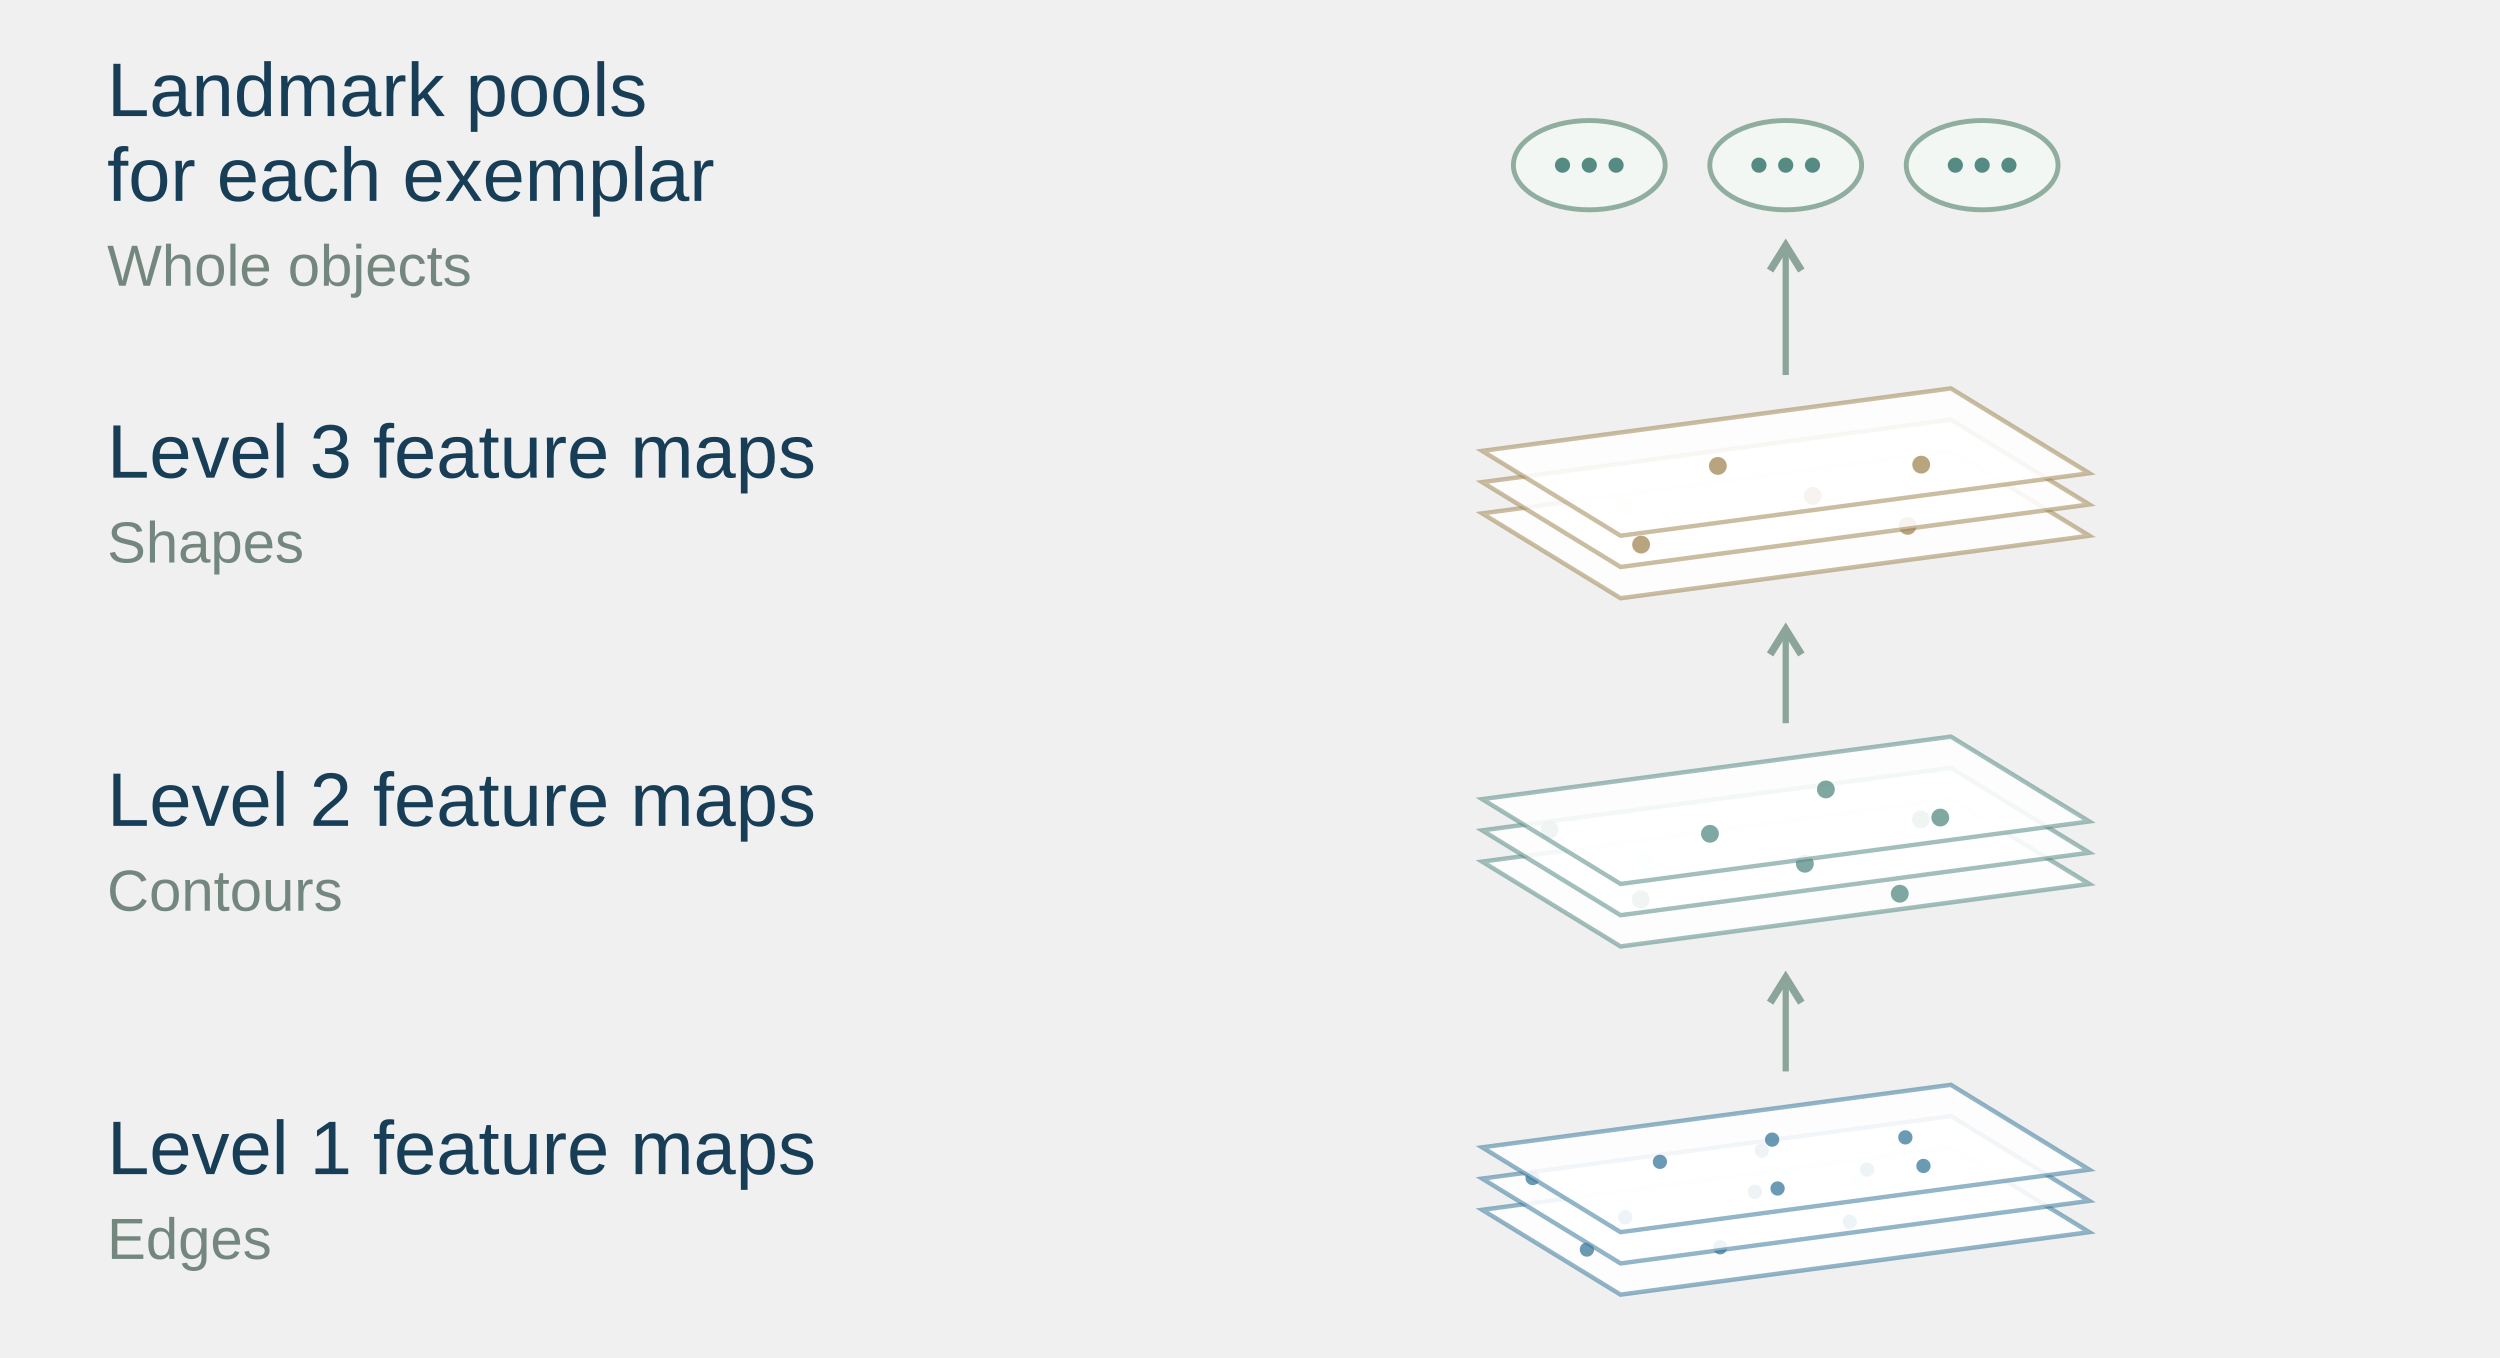
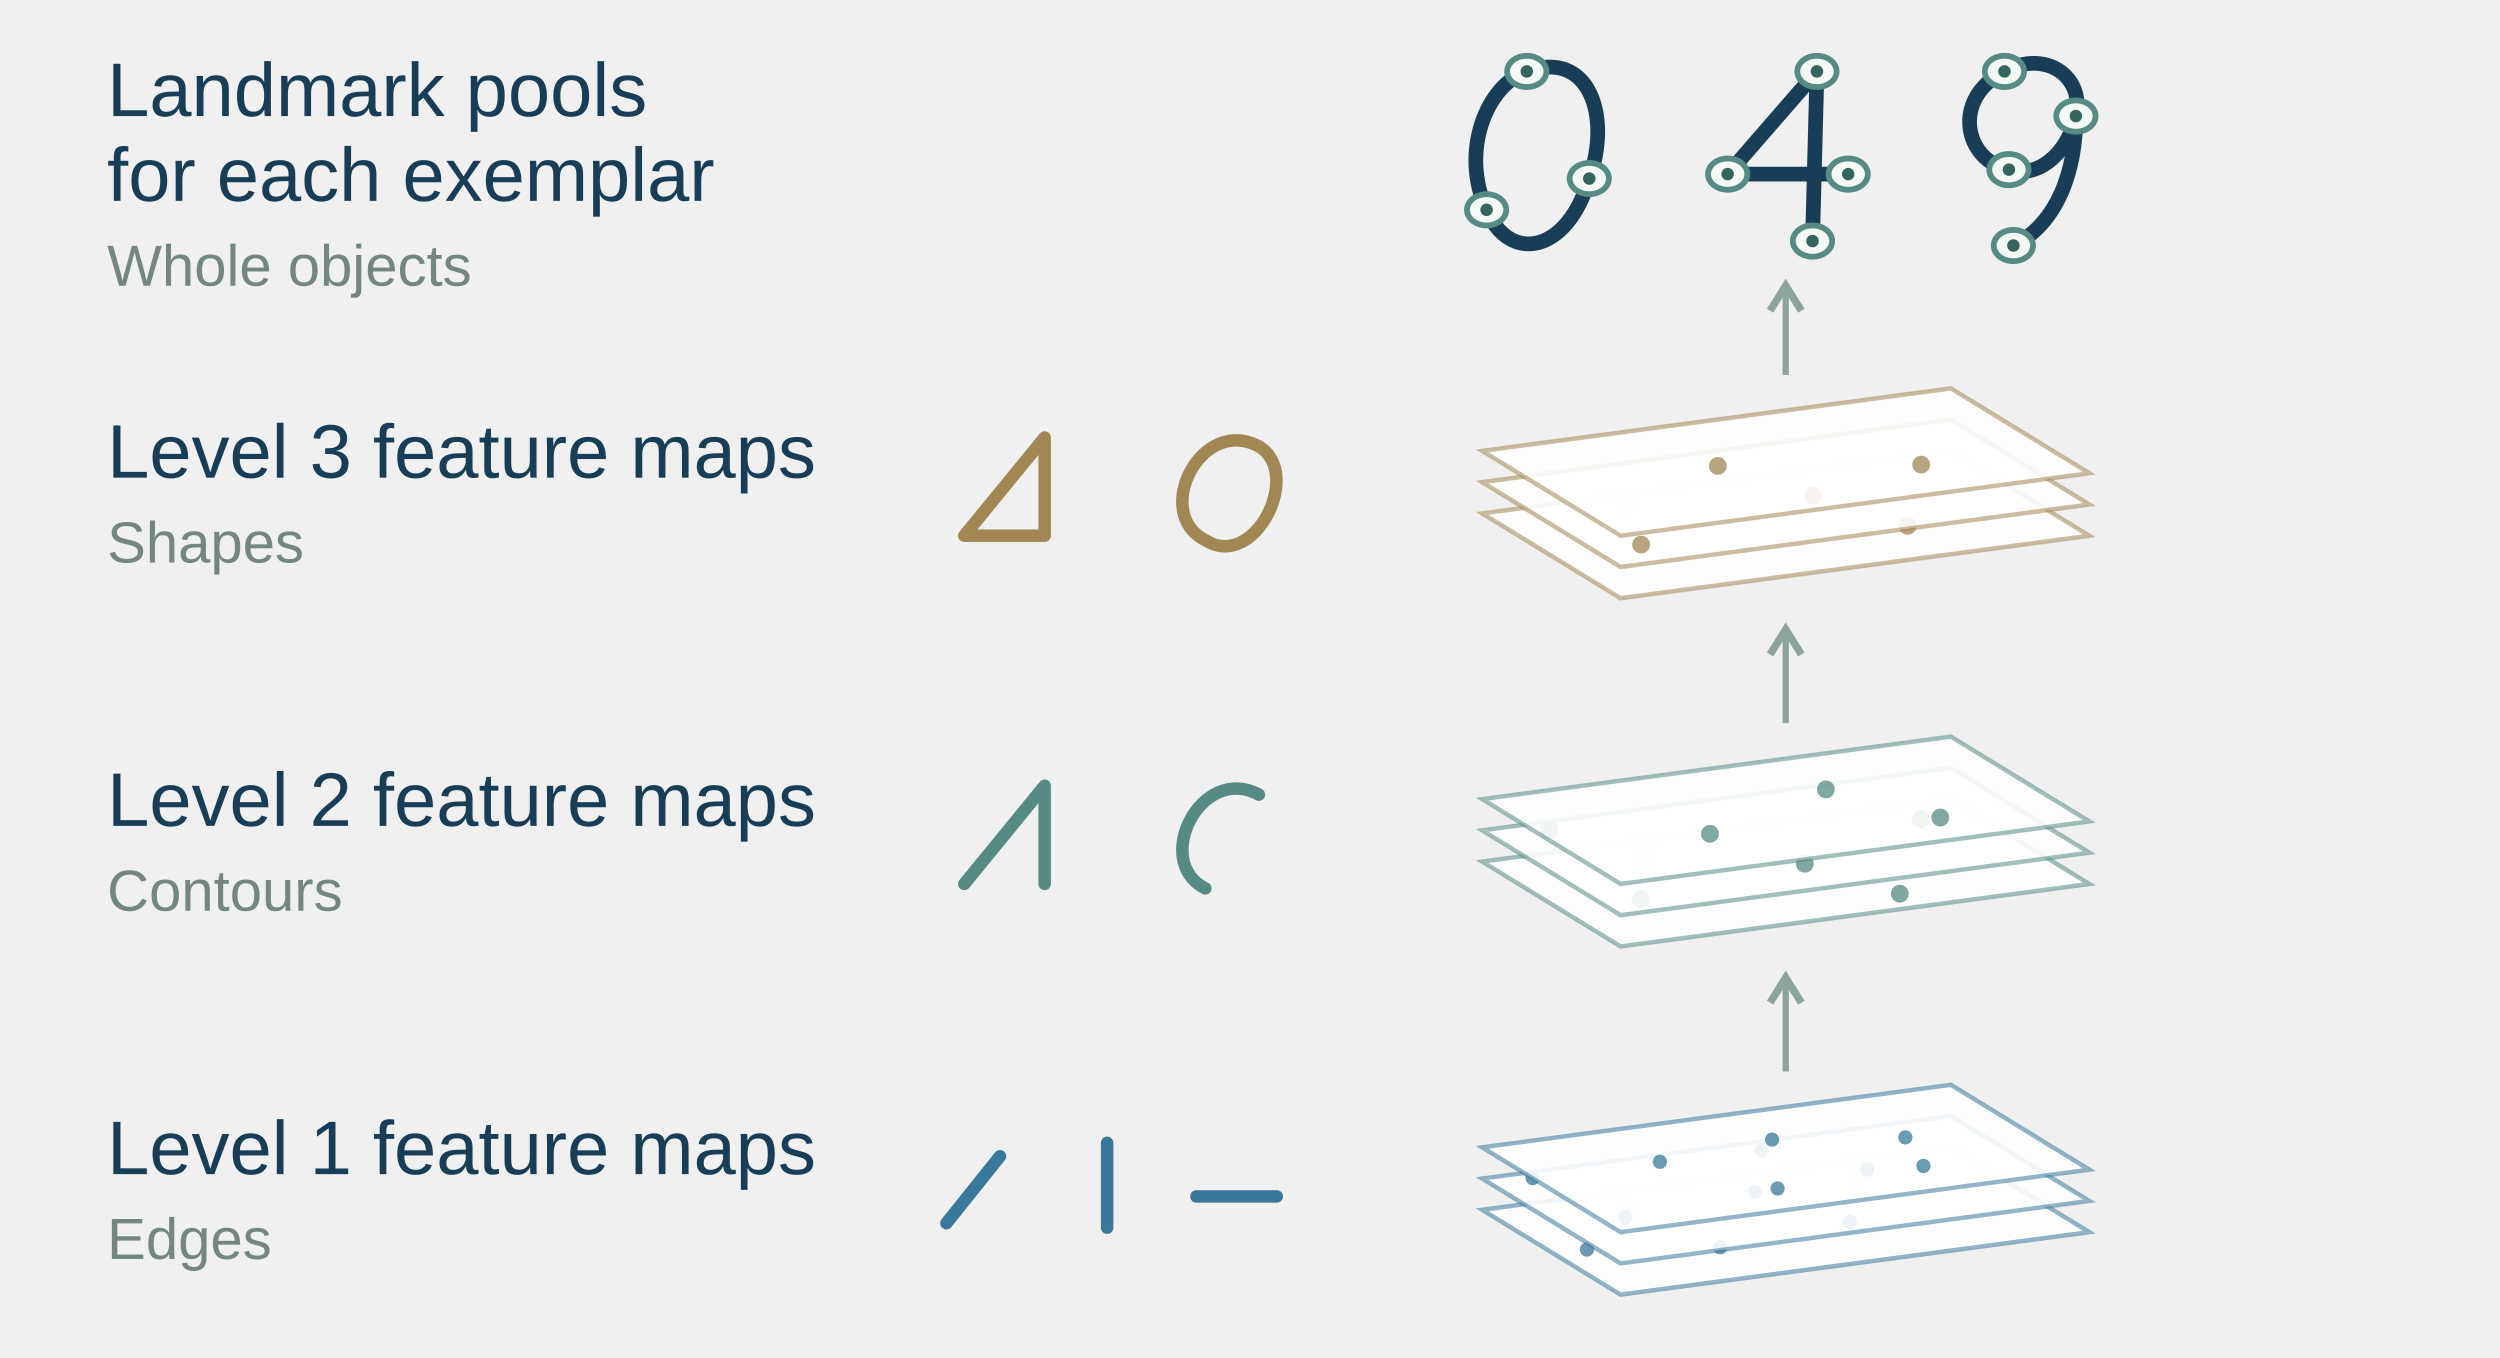
<svg xmlns="http://www.w3.org/2000/svg" width="560" height="304" viewBox="0 0 560 304" role="img" aria-labelledby="title desc">
  <defs>
    <marker id="up" markerWidth="7" markerHeight="7" refX="5" refY="3.5" orient="auto">
      <path d="M1 1L5 3.5L1 6" fill="none" stroke="#8ba59a" stroke-width="1.2" />
    </marker>
  </defs>
  <style>text{font-family:Arial,Helvetica,sans-serif;fill:#173e56}.label{font-size:17px}.example{font-size:13px;fill:#73877f}</style>
  <g data-level="1">
+     <path transform="translate(220 266)" d="M-8 8 L4 -7" fill="none" stroke="#39789b" stroke-width="2.8" stroke-linejoin="round" stroke-linecap="round" />
+     <path transform="translate(248 266)" d="M0 -10 V9" fill="none" stroke="#39789b" stroke-width="2.8" stroke-linejoin="round" stroke-linecap="round" />
+     <path transform="translate(277 266)" d="M-9 2 H9" fill="none" stroke="#39789b" stroke-width="2.8" stroke-linejoin="round" stroke-linecap="round" />
    <g data-map="2">
      <polygon points="332,271 437,257 468,276 363,290" fill="white" fill-opacity=".88" stroke="#39789b" stroke-opacity=".55" stroke-width="1" />
      <circle cx="414.34" cy="273.67" r="1.6" fill="#39789b" opacity=".75" />
      <circle cx="355.47" cy="279.90" r="1.6" fill="#39789b" opacity=".75" />
      <circle cx="385.32" cy="279.39" r="1.6" fill="#39789b" opacity=".75" />
      <circle cx="415.90" cy="264.44" r="1.6" fill="#39789b" opacity=".75" />
      <circle cx="364.57" cy="270.59" r="1.6" fill="#39789b" opacity=".75" />
    </g>
    <g data-map="1">
      <polygon points="332,264 437,250 468,269 363,283" fill="white" fill-opacity=".88" stroke="#39789b" stroke-opacity=".55" stroke-width="1" />
      <circle cx="393.08" cy="266.96" r="1.6" fill="#39789b" opacity=".75" />
      <circle cx="418.21" cy="261.99" r="1.6" fill="#39789b" opacity=".75" />
      <circle cx="364.06" cy="272.68" r="1.6" fill="#39789b" opacity=".75" />
      <circle cx="394.64" cy="257.73" r="1.6" fill="#39789b" opacity=".75" />
      <circle cx="343.31" cy="263.88" r="1.6" fill="#39789b" opacity=".75" />
    </g>
    <g data-map="0">
      <polygon points="332,257 437,243 468,262 363,276" fill="white" fill-opacity=".88" stroke="#39789b" stroke-opacity=".55" stroke-width="1" />
      <circle cx="371.82" cy="260.25" r="1.6" fill="#39789b" opacity=".75" />
      <circle cx="396.95" cy="255.28" r="1.6" fill="#39789b" opacity=".75" />
      <circle cx="426.80" cy="254.77" r="1.6" fill="#39789b" opacity=".75" />
      <circle cx="398.18" cy="266.22" r="1.6" fill="#39789b" opacity=".75" />
      <circle cx="430.85" cy="261.17" r="1.6" fill="#39789b" opacity=".75" />
    </g>
    <text x="24" y="263" class="label">Level 1 feature maps</text>
    <text x="24" y="282" class="example">Edges</text>
  </g>
  <g data-level="2">
+     <path transform="translate(229 188)" d="M-13 10 L5 -12 L5 10" fill="none" stroke="#568b83" stroke-width="2.8" stroke-linejoin="round" stroke-linecap="round" />
+     <path transform="translate(276 188)" d="M6 -10 C-7 -17 -18 5 -6 11" fill="none" stroke="#568b83" stroke-width="2.8" stroke-linejoin="round" stroke-linecap="round" />
    <g data-map="2">
      <polygon points="332,193 437,179 468,198 363,212" fill="white" fill-opacity=".88" stroke="#568b83" stroke-opacity=".55" stroke-width="1" />
      <circle cx="425.55" cy="200.19" r="2" fill="#568b83" opacity=".75" />
      <circle cx="367.52" cy="201.45" r="2" fill="#568b83" opacity=".75" />
      <circle cx="368.34" cy="192.55" r="2" fill="#568b83" opacity=".75" />
    </g>
    <g data-map="1">
      <polygon points="332,186 437,172 468,191 363,205" fill="white" fill-opacity=".88" stroke="#568b83" stroke-opacity=".55" stroke-width="1" />
      <circle cx="404.29" cy="193.48" r="2" fill="#568b83" opacity=".75" />
      <circle cx="430.26" cy="183.54" r="2" fill="#568b83" opacity=".75" />
      <circle cx="347.08" cy="185.84" r="2" fill="#568b83" opacity=".75" />
    </g>
    <g data-map="0">
      <polygon points="332,179 437,165 468,184 363,198" fill="white" fill-opacity=".88" stroke="#568b83" stroke-opacity=".55" stroke-width="1" />
      <circle cx="383.03" cy="186.77" r="2" fill="#568b83" opacity=".75" />
      <circle cx="409.00" cy="176.83" r="2" fill="#568b83" opacity=".75" />
      <circle cx="434.62" cy="183.13" r="2" fill="#568b83" opacity=".75" />
    </g>
    <text x="24" y="185" class="label">Level 2 feature maps</text>
    <text x="24" y="204" class="example">Contours</text>
  </g>
  <g data-level="3">
+     <path transform="translate(229 110)" d="M-13 10 L5 -12 L5 10 Z" fill="none" stroke="#a08754" stroke-width="2.8" stroke-linejoin="round" stroke-linecap="round" />
+     <path transform="translate(276 110)" d="M6 -10 C-7 -17 -18 5 -6 11 C5 18 16 -4 6 -10 Z" fill="none" stroke="#a08754" stroke-width="2.8" stroke-linejoin="round" stroke-linecap="round" />
    <g data-map="2">
      <polygon points="332,115 437,101 468,120 363,134" fill="white" fill-opacity=".88" stroke="#a08754" stroke-opacity=".55" stroke-width="1" />
      <circle cx="427.32" cy="117.79" r="2" fill="#a08754" opacity=".75" />
      <circle cx="364.07" cy="113.50" r="2" fill="#a08754" opacity=".75" />
    </g>
    <g data-map="1">
      <polygon points="332,108 437,94 468,113 363,127" fill="white" fill-opacity=".88" stroke="#a08754" stroke-opacity=".55" stroke-width="1" />
      <circle cx="406.06" cy="111.08" r="2" fill="#a08754" opacity=".75" />
      <circle cx="367.61" cy="121.99" r="2" fill="#a08754" opacity=".75" />
    </g>
    <g data-map="0">
      <polygon points="332,101 437,87 468,106 363,120" fill="white" fill-opacity=".88" stroke="#a08754" stroke-opacity=".55" stroke-width="1" />
      <circle cx="384.80" cy="104.37" r="2" fill="#a08754" opacity=".75" />
      <circle cx="430.35" cy="104.08" r="2" fill="#a08754" opacity=".75" />
    </g>
    <text x="24" y="107" class="label">Level 3 feature maps</text>
    <text x="24" y="126" class="example">Shapes</text>
  </g>
  <g data-landmark-pools="schematic">
-     <ellipse cx="356" cy="37" rx="17" ry="10" fill="#f3f7f4" stroke="#8fae9f" stroke-width="1.1" />
-     <circle cx="350" cy="37" r="1.7" fill="#568b83" />
-     <circle cx="356" cy="37" r="1.7" fill="#568b83" />
-     <circle cx="362" cy="37" r="1.7" fill="#568b83" />
-     <ellipse cx="400" cy="37" rx="17" ry="10" fill="#f3f7f4" stroke="#8fae9f" stroke-width="1.1" />
-     <circle cx="394" cy="37" r="1.7" fill="#568b83" />
-     <circle cx="400" cy="37" r="1.7" fill="#568b83" />
-     <circle cx="406" cy="37" r="1.7" fill="#568b83" />
-     <ellipse cx="444" cy="37" rx="17" ry="10" fill="#f3f7f4" stroke="#8fae9f" stroke-width="1.1" />
-     <circle cx="438" cy="37" r="1.7" fill="#568b83" />
-     <circle cx="444" cy="37" r="1.7" fill="#568b83" />
-     <circle cx="450" cy="37" r="1.7" fill="#568b83" />
+     <g data-exemplar="0" transform="translate(345 34)">
+       <path d="M-3 -18 C11 -23 16 -8 11 6 C6 23 -7 25 -12 13 C-18 0 -12 -15 -3 -18 Z" fill="none" stroke="#173e56" stroke-width="3.3" stroke-linecap="round" stroke-linejoin="round" />
+       <ellipse cx="-3" cy="-18" rx="4.4" ry="3.5" fill="#f4f9f6" stroke="#568b83" stroke-width="1.3" />
+       <circle cx="-3" cy="-18" r="1.4" fill="#35665e" />
+       <ellipse cx="11" cy="6" rx="4.4" ry="3.5" fill="#f4f9f6" stroke="#568b83" stroke-width="1.3" />
+       <circle cx="11" cy="6" r="1.4" fill="#35665e" />
+       <ellipse cx="-12" cy="13" rx="4.4" ry="3.5" fill="#f4f9f6" stroke="#568b83" stroke-width="1.3" />
+       <circle cx="-12" cy="13" r="1.4" fill="#35665e" />
+     </g>
+     <g data-exemplar="4" transform="translate(400 34)">
+       <path d="M7 -18 L-13 5 L14 5 M7 -18 L6 20" fill="none" stroke="#173e56" stroke-width="3.3" stroke-linecap="round" stroke-linejoin="round" />
+       <ellipse cx="7" cy="-18" rx="4.4" ry="3.5" fill="#f4f9f6" stroke="#568b83" stroke-width="1.3" />
+       <circle cx="7" cy="-18" r="1.4" fill="#35665e" />
+       <ellipse cx="-13" cy="5" rx="4.4" ry="3.5" fill="#f4f9f6" stroke="#568b83" stroke-width="1.3" />
+       <circle cx="-13" cy="5" r="1.4" fill="#35665e" />
+       <ellipse cx="14" cy="5" rx="4.4" ry="3.5" fill="#f4f9f6" stroke="#568b83" stroke-width="1.3" />
+       <circle cx="14" cy="5" r="1.4" fill="#35665e" />
+       <ellipse cx="6" cy="20" rx="4.4" ry="3.5" fill="#f4f9f6" stroke="#568b83" stroke-width="1.3" />
+       <circle cx="6" cy="20" r="1.4" fill="#35665e" />
+     </g>
+     <g data-exemplar="9" transform="translate(455 34)">
+       <path d="M10 -8 C12 -17 3 -23 -6 -18 C-18 -12 -15 2 -5 4 C1 6 8 1 10 -8 Z M10 -8 C10 4 6 16 -4 21" fill="none" stroke="#173e56" stroke-width="3.3" stroke-linecap="round" stroke-linejoin="round" />
+       <ellipse cx="-6" cy="-18" rx="4.4" ry="3.5" fill="#f4f9f6" stroke="#568b83" stroke-width="1.3" />
+       <circle cx="-6" cy="-18" r="1.4" fill="#35665e" />
+       <ellipse cx="-5" cy="4" rx="4.4" ry="3.5" fill="#f4f9f6" stroke="#568b83" stroke-width="1.3" />
+       <circle cx="-5" cy="4" r="1.4" fill="#35665e" />
+       <ellipse cx="10" cy="-8" rx="4.4" ry="3.5" fill="#f4f9f6" stroke="#568b83" stroke-width="1.3" />
+       <circle cx="10" cy="-8" r="1.4" fill="#35665e" />
+       <ellipse cx="-4" cy="21" rx="4.4" ry="3.5" fill="#f4f9f6" stroke="#568b83" stroke-width="1.3" />
+       <circle cx="-4" cy="21" r="1.4" fill="#35665e" />
+     </g>
    <text x="24" y="26" class="label">Landmark pools</text>
    <text x="24" y="45" class="label">for each exemplar</text>
    <text x="24" y="64" class="example">Whole objects</text>
  </g>
-   <path d="M400 84V55" fill="none" stroke="#8ba59a" stroke-width="1.4" marker-end="url(#up)" />
+   <path d="M400 84V64" fill="none" stroke="#8ba59a" stroke-width="1.4" marker-end="url(#up)" />
  <path d="M400 162V141" fill="none" stroke="#8ba59a" stroke-width="1.4" marker-end="url(#up)" />
  <path d="M400 240V219" fill="none" stroke="#8ba59a" stroke-width="1.4" marker-end="url(#up)" />
</svg>
